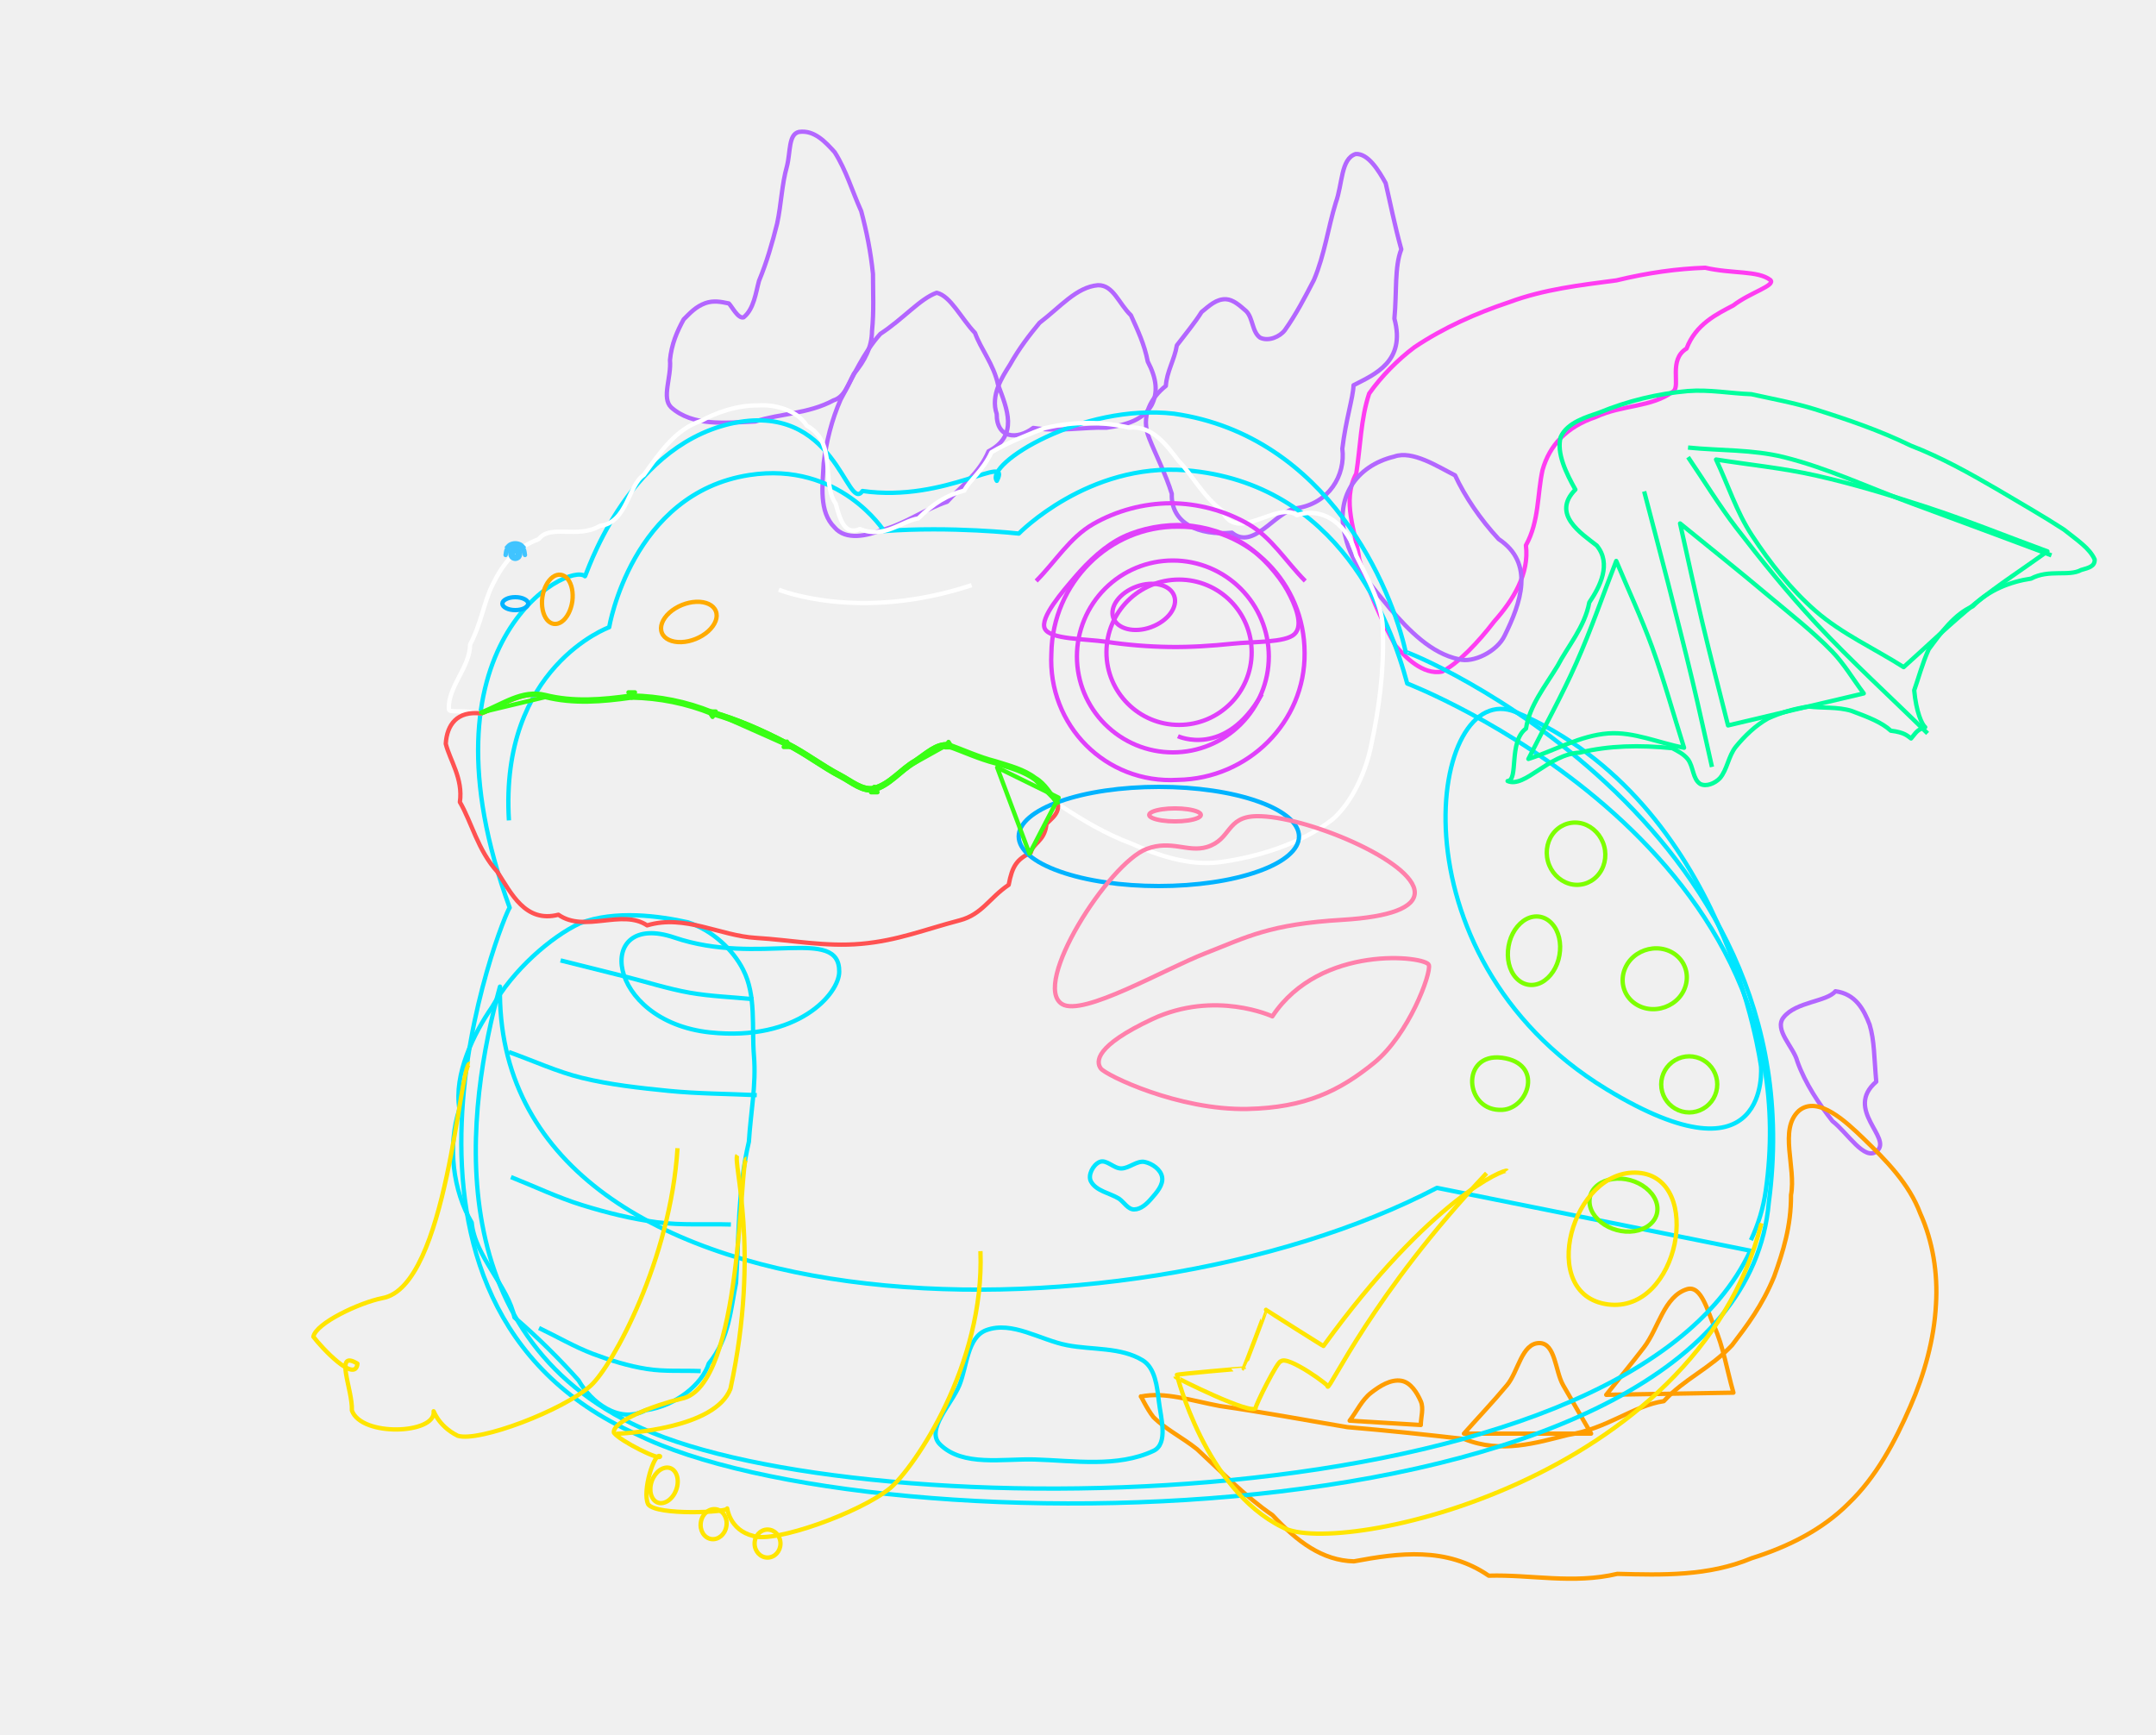
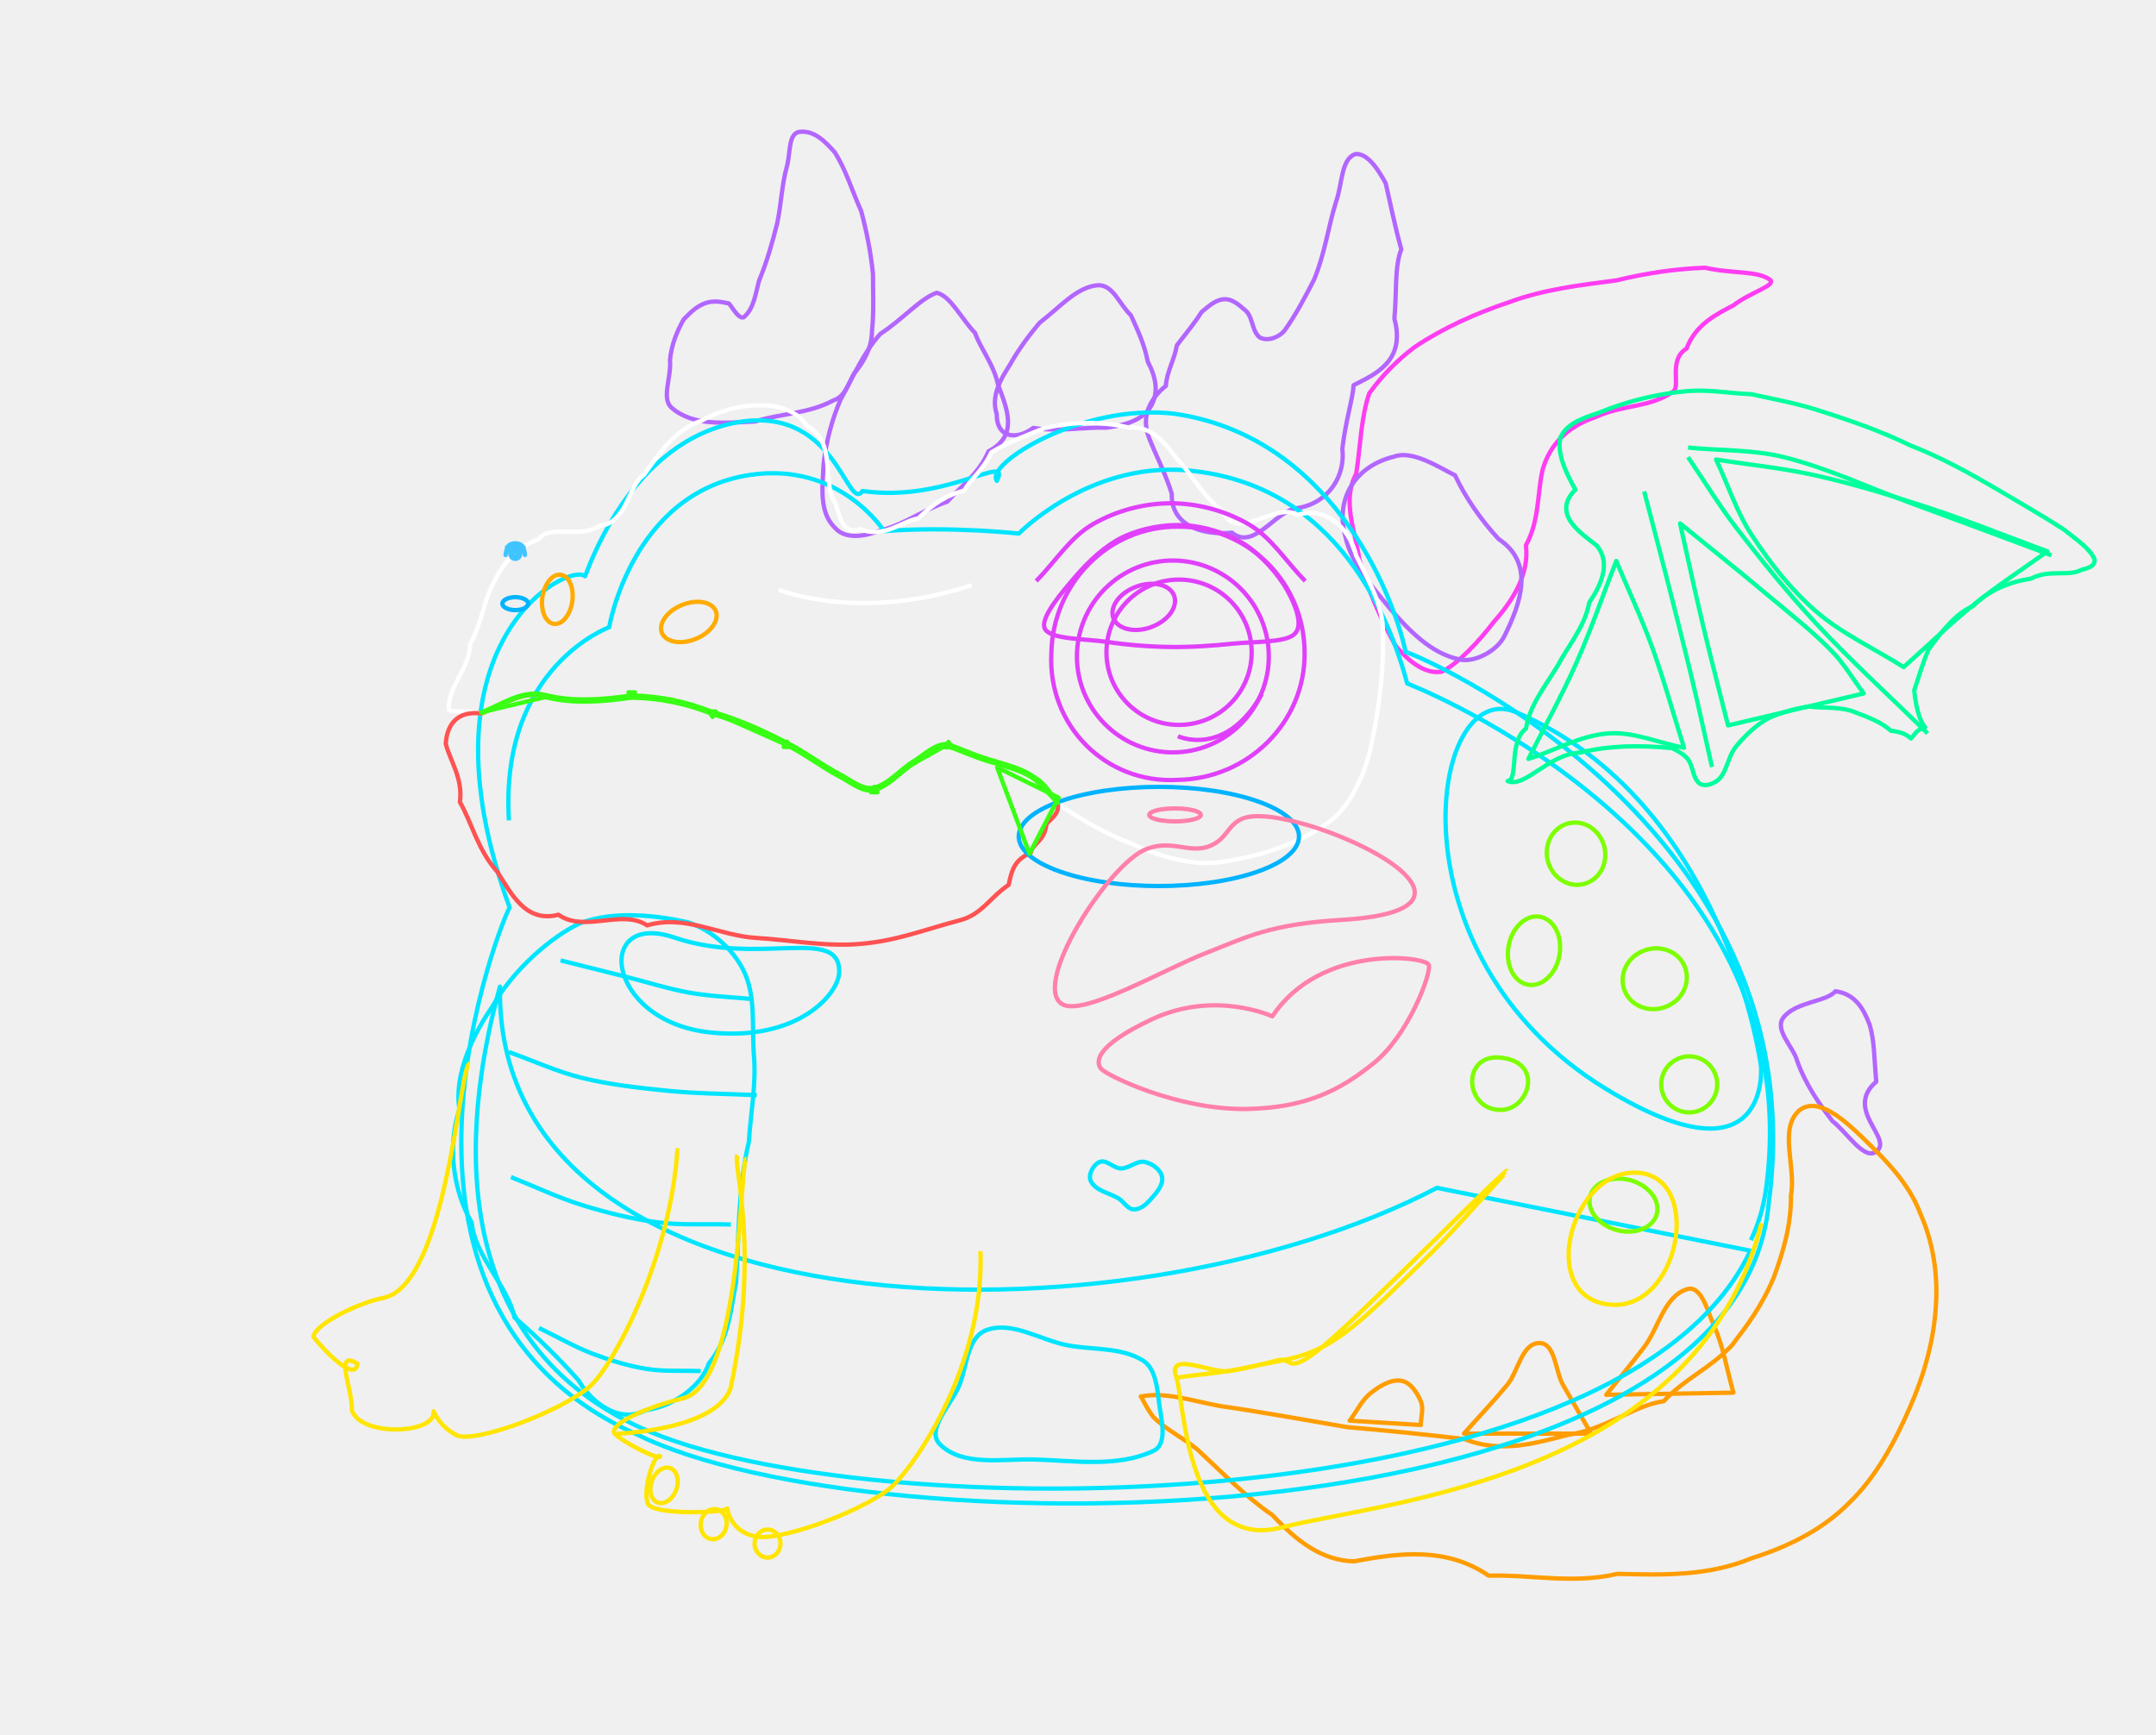
<svg xmlns="http://www.w3.org/2000/svg" width="2000" height="1609" viewBox="0 0 2000 1609">
  <g id="g_wing_back" fill="none" stroke="#ff3df2" stroke-width="4" stroke-linejoin="round">
    <path id="wing_lobe" d="M 1642.3 259.8 C 1647.2 265.0 1623.9 271.1 1607.8 283.4 C 1592.9 291.2 1573.0 300.7 1564.5 323.4 C 1547.5 333.6 1559.0 357.8 1552.4 363.0 C 1531.5 378.3 1505.1 375.3 1480.4 386.8 C 1453.1 396.0 1437.4 413.1 1430.9 436.1 C 1426.0 458.3 1427.9 483.6 1415.5 505.9 C 1418.8 532.2 1403.7 556.8 1386.1 576.5 C 1371.6 595.5 1352.7 615.4 1337.9 623.0 C 1319.9 626.7 1302.8 608.9 1294.4 598.8 C 1281.1 574.4 1268.6 547.1 1260.9 518.8 C 1257.7 493.6 1244.3 465.0 1258.1 439.4 C 1262.0 414.5 1262.3 388.4 1270.1 365.1 C 1281.4 349.0 1296.9 333.5 1312.0 322.2 C 1339.1 304.0 1369.2 290.6 1400.1 280.3 C 1432.4 268.3 1466.1 264.5 1499.5 260.1 C 1528.9 253.0 1555.6 249.3 1581.8 248.4 C 1607.4 254.2 1630.7 250.8 1642.3 259.8 Z" />
  </g>
  <g id="g_spikes" fill="none" stroke="#b366ff" stroke-width="4" stroke-linejoin="round">
    <path id="spike_head_3" d="M 1293.3 423.6 C 1310.1 417.4 1333.9 433.0 1349.8 441.0 C 1358.8 460.5 1373.4 482.0 1390.2 500.1 C 1424.1 522.6 1410.5 559.8 1395.8 589.6 C 1388.8 604.5 1366.4 615.4 1353.3 611.6 C 1327.5 606.2 1306.9 584.7 1289.8 565.0 C 1274.4 546.0 1253.4 522.8 1248.2 498.3 C 1237.9 462.2 1257.8 432.1 1293.3 423.6 Z" />
    <path id="spike_back_1" d="M 1702.6 919.6 C 1721.1 922.0 1728.9 936.3 1734.3 950.5 C 1738.9 965.3 1738.5 982.0 1740.5 1003.5 C 1710.4 1029.4 1755.8 1055.7 1741.1 1067.8 C 1729.8 1077.9 1713.9 1050.9 1699.9 1040.1 C 1687.4 1024.1 1674.6 1005.2 1667.3 984.7 C 1663.9 971.3 1645.2 955.3 1654.6 943.7 C 1666.2 929.2 1694.6 929.4 1702.6 919.6 Z" />
    <path id="horn_left" d="M 741.1 122.4 C 755.3 120.3 765.8 131.8 774.3 141.2 C 785.0 158.1 790.3 176.8 798.9 195.9 C 803.9 214.8 807.7 233.4 809.8 254.1 C 809.8 271.3 810.8 288.6 808.9 307.1 C 808.8 321.9 802.2 334.7 792.0 346.9 C 786.8 356.6 783.5 368.3 773.2 371.4 C 750.0 384.0 723.8 383.5 700.7 391.0 C 672.6 392.3 642.6 395.7 622.6 377.9 C 613.5 369.0 622.9 350.3 621.5 334.0 C 622.9 319.6 627.8 307.9 634.2 296.3 C 640.5 290.0 645.6 284.4 654.4 281.2 C 661.7 278.7 668.2 279.8 676.1 281.5 C 679.0 284.4 684.7 295.9 689.8 294.4 C 699.4 286.7 701.1 271.4 704.1 260.5 C 711.3 243.2 716.4 225.3 720.9 207.4 C 724.8 189.2 725.2 171.1 730.0 154.3 C 733.4 141.0 731.3 124.6 741.1 122.4 Z" />
    <path id="horn_right" d="M 1257.5 142.9 C 1269.0 142.0 1279.0 158.3 1285.4 169.9 C 1289.5 187.5 1293.7 208.9 1299.9 231.3 C 1293.5 247.4 1295.8 271.1 1293.5 295.6 C 1304.3 335.5 1275.1 347.3 1255.6 357.4 C 1255.2 369.0 1248.4 389.4 1245.2 416.2 C 1248.3 440.9 1232.9 467.3 1202.2 471.6 C 1182.2 475.2 1162.9 510.8 1142.8 494.2 C 1112.3 497.1 1086.0 485.7 1087.0 458.1 C 1081.6 440.3 1071.1 419.6 1066.3 407.2 C 1057.4 386.3 1067.9 368.7 1081.5 358.0 C 1082.2 345.1 1089.6 333.5 1091.7 320.4 C 1099.9 309.6 1108.3 299.6 1114.6 289.5 C 1121.8 283.6 1128.4 277.2 1137.4 277.6 C 1144.1 278.1 1149.7 283.1 1156.1 288.7 C 1162.5 295.3 1161.4 308.0 1169.0 313.3 C 1176.8 317.0 1187.2 312.4 1191.8 306.4 C 1202.2 291.8 1210.7 275.5 1218.9 259.6 C 1228.8 236.1 1231.9 211.5 1239.1 188.1 C 1245.5 170.5 1243.7 147.4 1257.5 142.9 Z" />
    <path id="spike_head_1" d="M 868.9 271.6 C 881.8 274.5 891.6 295.5 904.5 308.9 C 909.7 323.7 921.9 338.1 925.8 356.8 C 934.3 379.6 945.0 404.1 917.0 418.7 C 908.4 439.3 890.6 451.9 878.6 465.5 C 857.9 472.3 839.2 486.3 818.0 491.8 C 804.7 496.8 784.8 501.9 774.1 489.2 C 759.5 474.8 763.0 450.3 764.1 429.6 C 766.4 410.0 771.6 389.3 779.8 370.7 C 791.4 349.5 801.3 326.6 816.7 309.7 C 838.1 295.7 853.5 277.1 868.9 271.6 Z" />
    <path id="spike_head_2" d="M 1018.5 264.6 C 1032.8 264.3 1037.6 281.4 1049.1 292.5 C 1055.6 306.9 1061.6 319.4 1064.7 335.4 C 1073.0 351.3 1074.4 364.1 1068.2 376.0 C 1060.5 389.2 1046.0 394.2 1026.3 396.8 C 1005.7 396.0 983.2 400.8 958.5 397.0 C 943.5 408.3 924.4 406.8 924.6 384.1 C 918.6 366.5 929.8 349.6 936.8 338.5 C 945.5 322.9 955.3 310.4 964.3 299.5 C 983.8 284.6 998.6 266.3 1018.5 264.6 Z" />
  </g>
  <g id="g_tail" fill="none" stroke="#ff9d00" stroke-width="4" stroke-linejoin="round">
    <path id="tail" d="M 1058.3 1295.6 C 1080.8 1291.0 1105.0 1299.4 1131.7 1304.4 C 1170.6 1309.9 1209.5 1317.2 1249.9 1324.0 C 1286.9 1327.1 1322.7 1330.9 1358.4 1335.0 C 1392.5 1348.8 1425.2 1338.5 1454.5 1331.2 C 1490.8 1325.6 1515.5 1303.9 1543.4 1299.9 C 1562.2 1279.3 1586.3 1269.7 1606.7 1248.0 C 1620.6 1229.7 1634.6 1211.5 1645.8 1184.2 C 1654.0 1161.3 1661.6 1137.5 1661.4 1108.7 C 1666.3 1082.8 1649.9 1047.8 1668.7 1030.5 C 1686.4 1015.6 1713.2 1041.4 1728.7 1056.3 C 1749.6 1076.5 1770.9 1098.0 1781.3 1125.7 C 1793.0 1151.7 1797.7 1181.2 1795.9 1210.1 C 1794.2 1242.6 1785.1 1275.1 1772.0 1305.0 C 1757.8 1337.6 1740.5 1370.1 1714.9 1394.7 C 1690.0 1419.7 1657.7 1435.3 1624.9 1445.6 C 1584.8 1462.4 1542.1 1461.2 1500.3 1460.1 C 1459.4 1469.8 1419.7 1460.6 1381.0 1461.8 C 1341.7 1434.8 1297.7 1440.7 1255.9 1448.5 C 1226.6 1447.7 1203.6 1430.4 1180.4 1405.6 C 1155.2 1388.4 1134.3 1366.5 1110.5 1344.5 C 1096.5 1333.3 1081.5 1326.2 1070.0 1314.7 C 1063.7 1306.8 1057.9 1293.9 1058.3 1295.6 Z" />
    <path id="tail_spike_1" d="M 1252.0 1318.0 C 1258.7 1309.3 1263.3 1298.7 1272.0 1292.0 C 1279.9 1285.9 1290.1 1279.3 1300.0 1281.0 C 1308.6 1282.5 1314.5 1292.0 1318.0 1300.0 C 1320.9 1306.7 1318.0 1314.7 1318.0 1322.0 C 1296.0 1320.7 1274.0 1319.3 1252.0 1318.0 Z" />
    <path id="tail_spike_2" d="M 1358.0 1330.0 C 1371.3 1315.0 1385.2 1300.4 1398.0 1285.0 C 1408.5 1272.4 1411.6 1246.0 1428.0 1246.0 C 1442.9 1246.0 1442.6 1272.0 1450.0 1285.0 C 1458.6 1300.0 1467.3 1315.0 1476.0 1330.0 C 1436.7 1330.0 1397.3 1330.0 1358.0 1330.0 Z" />
    <path id="tail_spike_3" d="M 1490.0 1294.0 C 1501.7 1279.3 1513.6 1264.9 1525.0 1250.0 C 1538.6 1232.2 1543.6 1202.6 1565.0 1196.0 C 1578.4 1191.9 1584.2 1217.2 1590.0 1230.0 C 1598.8 1249.6 1602.0 1271.3 1608.0 1292.0 C 1568.7 1292.7 1529.3 1293.3 1490.0 1294.0 Z" />
  </g>
  <g id="g_body" fill="none" stroke="#00e5ff" stroke-width="4" stroke-linejoin="round">
    <path id="body" d="M 472.8 842.1 C 382.7 595.5 527.9 520.9 542.6 534.6 C 542.8 537.5 578.9 416.3 677.2 393.2 C 775.7 370.4 785.4 476.6 800.1 455.5 C 877.8 466.7 938.9 418.6 924.7 446.1 C 913.2 430.6 1003.5 373.9 1089.1 383.8 C 1232.2 404.3 1291.2 546.3 1304.0 605.0 C 1304.1 602.5 1687.9 761.5 1640.8 1115.8 C 1612.8 1434.0 810.7 1440.2 590.5 1330.6 C 318.4 1209.0 469.3 843.6 472.8 842.1 Z" />
    <path id="body_shade" d="M 1623.7 1160.3 C 1505.9 1414.3 801.8 1418.6 595.3 1325.0 C 403.3 1238.0 433.3 1024.9 463.8 915.3 C 457.9 1243.0 1041.8 1254.2 1333.0 1102.0 C 1333.0 1102.0 1623.7 1160.3 1623.7 1160.3 Z" />
    <path id="back_shade" d="M 1406.3 660.7 C 1326.1 626.6 1286.0 886.2 1490.1 1010.4 C 1643.1 1103.5 1633.6 989.5 1633.6 989.5 C 1633.6 989.5 1601.5 743.5 1406.3 660.7 Z" />
    <path id="body_rim" d="M 472.1 761.1 C 463.4 618.8 565.1 581.9 565.1 581.9 C 565.1 581.9 585.8 457.6 695.1 440.7 C 779.1 427.8 820.1 492.7 820.1 492.7 C 882.6 488.0 945.1 495.0 945.1 495.0 C 945.1 495.0 1009.4 429.0 1100.1 436.3 C 1242.5 447.9 1290.3 577.7 1305.4 634.1 C 1305.4 634.1 1684.1 779.6 1638.0 1104.6 C 1635.7 1120.8 1631.0 1136.1 1624.2 1150.5" />
    <path id="chin_highlight" d="M 778.5 901.6 C 779.0 858.6 704.2 896.5 625.6 869.8 C 550.7 844.3 561.4 947.4 658.7 957.8 C 740.0 966.4 778.3 922.1 778.5 901.6 Z" />
    <path id="belly" d="M 537.8 856.6 C 570.8 844.0 611.5 849.8 638.0 855.6 C 660.4 862.7 679.9 880.9 689.3 899.5 C 701.7 923.5 697.2 952.8 699.4 979.7 C 701.6 1006.3 696.3 1032.6 694.7 1059.2 C 684.5 1102.1 685.5 1146.3 682.8 1190.3 C 678.0 1212.6 676.7 1242.1 657.5 1264.9 C 651.6 1283.8 627.2 1304.4 598.9 1308.3 C 574.3 1321.3 548.2 1300.7 536.7 1280.6 C 521.1 1263.0 498.2 1239.9 477.2 1222.2 C 471.9 1194.0 440.3 1165.2 437.6 1134.2 C 420.4 1105.2 414.8 1063.1 426.2 1028.9 C 420.8 996.6 439.6 958.5 456.5 934.2 C 475.7 900.0 510.8 869.4 537.8 856.6 Z" />
    <path id="belly_under" d="M 915.0 1234.0 C 938.9 1225.2 965.0 1243.2 990.0 1248.0 C 1013.4 1252.5 1039.7 1249.6 1060.0 1262.0 C 1071.6 1269.1 1073.4 1286.5 1075.0 1300.0 C 1076.8 1315.3 1084.0 1339.4 1070.0 1346.0 C 1036.7 1361.6 996.7 1355.1 960.0 1354.0 C 930.3 1353.1 893.2 1360.9 872.0 1340.0 C 858.3 1326.5 882.7 1302.9 890.0 1285.0 C 897.1 1267.5 897.2 1240.6 915.0 1234.0 Z" />
    <path id="belly_stripe_1" d="M 520.0 891.0 C 540.0 896.0 560.0 901.0 580.0 906.0 C 600.0 911.0 619.7 917.4 640.0 921.0 C 659.5 924.4 679.3 925.0 699.0 927.0" />
    <path id="belly_stripe_2" d="M 472.0 976.0 C 494.7 984.0 516.6 994.3 540.0 1000.0 C 566.2 1006.4 593.2 1009.3 620.0 1012.0 C 647.2 1014.7 674.7 1014.7 702.0 1016.0" />
    <path id="belly_stripe_3" d="M 474.0 1092.0 C 496.0 1100.7 517.4 1111.0 540.0 1118.0 C 562.9 1125.1 586.3 1130.9 610.0 1134.0 C 632.5 1136.9 655.3 1135.3 678.0 1136.0" />
    <path id="belly_stripe_4" d="M 500.0 1232.0 C 516.7 1240.0 532.7 1249.4 550.0 1256.0 C 566.2 1262.1 582.9 1267.3 600.0 1270.0 C 616.5 1272.6 633.3 1271.3 650.0 1272.0" />
    <path id="heart" d="M 1038.0 1112.0 C 1029.3 1106.7 1016.8 1105.0 1012.0 1096.0 C 1008.9 1090.2 1014.0 1080.6 1020.0 1078.0 C 1026.4 1075.3 1033.0 1084.0 1040.0 1084.0 C 1047.6 1084.0 1054.6 1076.4 1062.0 1078.0 C 1068.9 1079.5 1076.8 1085.0 1078.0 1092.0 C 1079.3 1099.3 1072.9 1106.4 1068.0 1112.0 C 1063.9 1116.8 1058.3 1122.0 1052.0 1122.0 C 1046.3 1122.0 1042.7 1115.3 1038.0 1112.0 Z" />
  </g>
  <g id="g_spots" fill="none" stroke="#7dff00" stroke-width="4" stroke-linejoin="round">
    <path id="spot_6" d="M 1393.9 1029.6 C 1418.1 1028.0 1432.2 986.5 1393.3 981.3 C 1354.4 976.2 1358.3 1031.9 1393.9 1029.6 Z" />
    <path id="spot_1" d="M 1435.9 799.0 C 1433.2 789.0 1435.7 778.4 1442.5 771.2 C 1449.2 764.1 1459.1 761.4 1468.5 764.2 C 1477.9 767.1 1485.4 775.0 1488.1 785.0 C 1490.8 795.0 1488.3 805.6 1481.5 812.8 C 1474.8 819.9 1464.9 822.6 1455.5 819.8 C 1446.1 816.9 1438.6 809.0 1435.9 799.0 Z" />
    <path id="spot_2" d="M 1399.4 877.8 C 1401.3 866.6 1407.7 857.0 1416.0 852.6 C 1424.3 848.3 1433.3 849.9 1439.6 856.8 C 1446.0 863.7 1448.6 874.9 1446.6 886.2 C 1444.7 897.4 1438.3 907.0 1430.0 911.4 C 1421.7 915.7 1412.7 914.1 1406.4 907.2 C 1400.0 900.3 1397.4 889.1 1399.4 877.8 Z" />
    <path id="spot_3" d="M 1506.8 918.3 C 1503.4 908.9 1505.6 898.2 1512.6 890.3 C 1519.6 882.5 1530.4 878.6 1540.8 880.1 C 1551.2 881.6 1559.8 888.3 1563.2 897.7 C 1566.6 907.1 1564.4 917.8 1557.4 925.7 C 1550.4 933.5 1539.6 937.4 1529.2 935.9 C 1518.8 934.4 1510.2 927.7 1506.8 918.3 Z" />
    <path id="spot_4" d="M 1541.0 1006.0 C 1541.0 996.7 1546.0 988.1 1554.0 983.5 C 1562.0 978.8 1572.0 978.8 1580.0 983.5 C 1588.0 988.1 1593.0 996.7 1593.0 1006.0 C 1593.0 1015.3 1588.0 1023.9 1580.0 1028.5 C 1572.0 1033.2 1562.0 1033.2 1554.0 1028.5 C 1546.0 1023.9 1541.0 1015.3 1541.0 1006.0 Z" />
    <path id="spot_5" d="M 1475.1 1109.7 C 1477.3 1101.4 1485.3 1095.4 1495.9 1093.8 C 1506.6 1092.2 1518.4 1095.4 1526.8 1102.1 C 1535.3 1108.8 1539.1 1118.0 1536.9 1126.3 C 1534.7 1134.6 1526.7 1140.6 1516.1 1142.2 C 1505.4 1143.8 1493.6 1140.6 1485.2 1133.9 C 1476.7 1127.2 1472.9 1118.0 1475.1 1109.7 Z" />
  </g>
  <g id="g_legs" fill="none" stroke="#ffe500" stroke-width="4" stroke-linejoin="round">
    <path id="foot_front_far" d="M 435.8 986.8 C 426.2 984.9 415.4 1194.0 354.6 1204.3 C 333.3 1208.6 293.1 1227.5 290.7 1240.1 C 298.1 1250.0 329.7 1283.9 331.6 1265.1 C 309.3 1251.4 327.3 1289.2 326.4 1308.5 C 335.2 1333.2 403.9 1330.4 402.3 1309.7 C 401.6 1306.1 405.0 1322.2 424.6 1332.0 C 444.3 1338.1 522.2 1308.6 548.1 1285.4 C 568.6 1266.6 622.0 1168.5 628.5 1065.2" />
-     <path id="hind_leg" d="M 1397.9 1086.2 C 1396.3 1084.0 1327.3 1111.3 1227.7 1248.7 C 1228.4 1249.5 1174.8 1215.6 1174.4 1215.1 C 1174.6 1215.3 1153.9 1269.6 1153.7 1269.6 C 1153.8 1269.3 1091.7 1274.8 1091.7 1275.5 C 1091.7 1274.4 1117.3 1381.4 1189.7 1416.9 C 1240.8 1445.5 1573.9 1373.4 1634.0 1134.8" />
-     <path id="hind_leg_line" d="M 1090.6 1277.4 C 1090.4 1277.9 1162.2 1313.8 1164.9 1306.1 C 1164.2 1304.3 1185.8 1261.2 1188.2 1263.0 C 1194.3 1256.7 1235.9 1287.2 1231.6 1286.4 C 1233.8 1289.3 1273.4 1200.4 1379.0 1088.4" />
+     <path id="hind_leg" d="M 1397.9 1086.2 C 1396.3 1084.0 1263.2 1219.4 1227.7 1248.7 C 1192.2 1278.0 1199.6 1258.1 1185.0 1262.0 C 1170.4 1265.9 1155.7 1269.5 1140.0 1272.0 C 1124.3 1274.5 1082.7 1252.8 1091.0 1277.0 C 1099.3 1301.2 1099.2 1440.6 1189.7 1416.9 C 1280.2 1393.2 1573.9 1373.4 1634.0 1134.8" />
+     <path id="hind_leg_line" d="M 1092.0 1278.0 C 1114.7 1274.7 1136.2 1273.5 1160.0 1268.0 C 1183.8 1262.5 1208.3 1261.3 1235.0 1245.0 C 1261.7 1228.7 1293.3 1195.8 1320.0 1170.0 C 1346.7 1144.2 1370.0 1116.7 1395.0 1090.0" />
    <path id="hind_knee" d="M 1491.5 1210.1 C 1557.6 1218.9 1581.1 1092.7 1519.7 1088.0 C 1458.2 1083.4 1425.4 1201.4 1491.5 1210.1 Z" />
    <path id="leg_front_near" d="M 692.4 1075.0 C 686.0 1074.3 689.3 1287.1 632.1 1297.6 C 608.0 1303.3 567.5 1318.5 569.5 1329.2 C 575.2 1336.9 613.2 1355.8 612.3 1351.0 C 607.2 1346.8 595.3 1383.6 601.3 1395.6 C 609.2 1406.3 676.1 1403.0 674.6 1399.4 C 674.5 1398.4 676.4 1419.5 698.7 1424.9 C 717.7 1432.0 798.1 1403.4 826.1 1380.3 C 847.7 1361.6 913.5 1267.0 909.5 1160.7" />
    <path id="leg_front_near_line" d="M 571.7 1330.2 C 581.2 1329.7 663.4 1325.3 677.6 1288.4 C 705.7 1158.3 679.4 1078.4 684.0 1071.7" />
    <path id="toe_near_1" d="M 604.7 1373.9 C 607.9 1365.1 615.6 1359.8 621.8 1362.0 C 628.0 1364.3 630.5 1373.3 627.3 1382.1 C 624.1 1390.9 616.4 1396.2 610.2 1394.0 C 604.0 1391.7 601.5 1382.7 604.7 1373.9 Z" />
    <path id="toe_near_2" d="M 650.2 1411.9 C 651.5 1404.3 657.9 1399.1 664.4 1400.2 C 671.0 1401.4 675.2 1408.5 673.8 1416.1 C 672.5 1423.7 666.1 1428.9 659.6 1427.8 C 653.0 1426.6 648.8 1419.5 650.2 1411.9 Z" />
    <path id="toe_near_3" d="M 700.0 1432.0 C 700.0 1424.8 705.4 1419.0 712.0 1419.0 C 718.6 1419.0 724.0 1424.8 724.0 1432.0 C 724.0 1439.2 718.6 1445.0 712.0 1445.0 C 705.4 1445.0 700.0 1439.2 700.0 1432.0 Z" />
  </g>
  <g id="g_wing" fill="none" stroke="#00ff9d" stroke-width="4" stroke-linejoin="round">
    <path id="wing_main" d="M 1447.8 405.3 C 1454.0 391.7 1472.3 386.7 1483.5 382.8 C 1510.4 371.7 1538.2 365.2 1565.6 362.8 C 1585.6 361.2 1605.0 365.0 1624.6 365.7 C 1644.3 370.1 1664.1 373.6 1683.7 379.7 C 1713.9 389.2 1743.8 399.4 1772.5 413.4 C 1801.0 424.4 1827.2 439.1 1853.3 454.3 C 1874.8 467.1 1895.1 478.6 1914.6 491.3 C 1927.4 501.5 1938.3 508.5 1943.1 519.0 C 1943.4 525.5 1937.5 526.8 1930.5 528.8 C 1919.1 535.1 1900.6 527.9 1884.1 536.8 C 1865.4 539.5 1844.6 547.4 1830.0 562.5 C 1813.4 569.2 1799.8 587.9 1789.2 602.3 C 1783.5 614.6 1778.9 631.6 1775.7 640.4 C 1777.5 660.5 1782.9 672.3 1785.9 674.6 C 1778.3 677.3 1778.2 678.6 1772.8 685.1 C 1769.5 682.8 1766.9 679.4 1754.0 677.9 C 1745.7 670.2 1733.3 665.4 1717.5 659.5 C 1704.9 655.6 1689.8 657.0 1678.2 655.5 C 1664.8 657.2 1651.0 661.5 1640.1 666.5 C 1628.5 673.0 1618.5 682.7 1610.2 692.8 C 1603.2 701.6 1602.3 714.0 1595.4 722.0 C 1590.8 726.8 1582.7 730.2 1577.1 727.2 C 1570.1 722.5 1571.0 711.4 1565.8 704.4 C 1561.8 699.4 1556.0 696.6 1551.3 694.1 C 1520.8 691.1 1492.7 691.6 1465.6 698.2 C 1436.6 699.5 1414.6 731.5 1398.5 724.6 C 1409.0 723.9 1399.1 688.1 1415.6 675.9 C 1418.8 654.6 1433.2 637.0 1444.9 617.7 C 1454.1 599.9 1470.1 581.7 1474.3 558.9 C 1484.2 544.3 1495.2 523.0 1481.2 506.1 C 1466.8 494.8 1438.8 477.0 1461.4 454.2 C 1453.0 439.3 1443.6 420.2 1447.8 405.3 Z" />
    <path id="wing_membrane_1" d="M 1499.3 520.4 C 1510.4 547.1 1522.7 573.2 1532.6 600.4 C 1543.7 631.1 1552.3 662.6 1562.2 693.7 C 1538.8 689.3 1515.7 678.7 1491.9 680.4 C 1466.0 682.3 1442.5 696.2 1417.8 704.1 C 1432.6 674.5 1448.8 645.5 1462.2 615.2 C 1476.0 584.2 1486.9 552.0 1499.3 520.4 Z" />
    <path id="wing_membrane_2" d="M 1558.5 485.6 C 1585.7 507.8 1613.2 529.6 1640.0 552.2 C 1660.1 569.1 1681.0 585.3 1699.3 604.1 C 1710.7 615.8 1719.0 630.2 1728.9 643.3 C 1707.9 648.2 1686.9 653.1 1665.9 658.1 C 1644.9 663.0 1624.0 668.0 1603.0 673.0 C 1595.1 641.4 1586.8 609.8 1579.3 578.1 C 1572.0 547.4 1565.4 516.4 1558.5 485.6 Z" />
    <path id="wing_membrane_3" d="M 1591.9 426.3 C 1622.7 431.2 1653.9 434.2 1684.4 441.1 C 1719.5 449.0 1753.9 459.5 1788.1 470.7 C 1825.6 483.0 1862.2 497.9 1899.3 511.5 C 1877.1 527.5 1854.0 542.4 1832.6 559.6 C 1809.4 578.3 1788.1 599.1 1765.9 618.9 C 1738.7 601.6 1708.7 588.1 1684.4 567.0 C 1661.3 546.9 1642.0 522.3 1625.2 496.7 C 1610.9 475.0 1603.0 449.8 1591.9 426.3 Z" />
    <path id="wing_bone_1" d="M 1525.2 455.9 C 1532.6 484.3 1540.1 512.7 1547.4 541.1 C 1554.9 570.7 1562.5 600.3 1569.6 630.0 C 1576.1 657.1 1581.9 684.3 1588.1 711.5" />
    <path id="wing_bone_2" d="M 1565.9 424.1 C 1580.7 445.8 1594.4 468.4 1610.4 489.3 C 1633.9 519.8 1658.2 549.9 1684.4 578.1 C 1717.5 613.7 1753.5 646.3 1788.1 680.4" />
    <path id="wing_bone_3" d="M 1565.9 415.2 C 1595.5 418.2 1625.9 416.9 1654.8 424.1 C 1695.6 434.3 1733.9 452.5 1773.3 467.0 C 1816.6 482.9 1859.8 499.1 1903.0 515.2" />
  </g>
  <g id="g_head" fill="none" stroke="#ffffff" stroke-width="4" stroke-linejoin="round">
    <path id="brow_fold" d="M 722.5 547.1 C 722.5 547.1 796.6 577.5 901.3 542.9" />
    <path id="head" d="M 416.4 657.7 C 415.4 636.9 436.0 619.1 436.1 597.9 C 446.7 577.8 448.6 559.2 456.9 542.5 C 466.8 522.5 478.1 508.3 499.7 500.2 C 510.5 485.9 535.6 500.2 556.7 487.8 C 581.9 484.8 582.9 449.8 597.2 440.6 C 611.7 420.6 626.5 398.2 650.1 390.6 C 663.7 383.0 683.4 375.8 703.9 376.1 C 717.4 375.2 738.7 379.5 748.4 394.9 C 777.0 410.5 761.5 447.7 775.2 467.2 C 779.3 482.0 783.3 496.9 797.7 490.8 C 820.2 500.0 836.0 483.6 851.9 480.9 C 865.8 467.2 878.3 459.2 894.6 455.1 C 898.8 446.1 911.8 436.8 919.7 419.6 C 935.2 410.3 953.7 403.2 968.7 397.3 C 995.9 390.7 1022.9 391.0 1047.4 396.7 C 1069.1 394.7 1081.6 412.4 1093.4 427.7 C 1104.6 438.7 1116.0 460.7 1134.0 474.1 C 1147.1 504.3 1185.0 464.2 1203.0 478.0 C 1227.8 469.4 1251.1 487.5 1258.1 515.5 C 1268.2 536.1 1284.0 563.1 1282.8 587.2 C 1284.0 622.5 1279.0 658.5 1272.3 689.8 C 1267.7 714.3 1254.9 743.8 1236.1 760.2 C 1205.8 783.7 1164.5 795.5 1131.1 799.9 C 1103.3 803.4 1074.5 793.8 1049.7 782.7 C 1025.5 773.7 1002.7 760.1 981.3 745.7 C 974.6 737.7 969.6 727.9 960.5 722.7 C 949.7 714.5 936.4 711.3 923.5 707.2 C 908.1 703.3 893.3 696.3 879.5 691.5 C 868.3 690.5 858.9 699.9 848.6 706.7 C 835.6 714.1 825.5 727.9 810.9 731.9 C 800.1 734.2 789.8 725.1 779.9 719.9 C 762.7 711.0 747.4 698.9 730.0 690.2 C 707.6 678.5 684.8 668.4 660.9 661.5 C 636.6 651.6 611.5 646.7 586.0 646.2 C 558.5 650.1 531.9 652.3 505.7 645.7 C 484.1 640.4 466.6 654.1 446.4 661.9 C 428.0 658.1 415.9 661.8 416.4 657.7 Z" />
  </g>
  <g id="g_jaw" fill="none" stroke="#ff5252" stroke-width="4" stroke-linejoin="round">
    <path id="jaw" d="M 446.4 661.9 C 466.6 654.1 484.1 640.4 505.7 645.7 C 531.9 652.3 558.5 650.1 586.0 646.2 C 611.5 646.7 636.6 651.6 660.9 661.5 C 684.8 668.4 707.6 678.5 730.0 690.2 C 747.4 698.9 762.7 711.0 779.9 719.9 C 789.8 725.1 800.1 734.2 810.9 731.9 C 825.5 727.9 835.6 714.1 848.6 706.7 C 858.9 699.9 868.3 690.5 879.5 691.5 C 893.3 696.3 908.1 703.3 923.5 707.2 C 936.4 711.3 949.7 714.5 960.5 722.7 C 969.6 727.9 974.6 737.7 981.3 745.7 C 983.5 756.9 969.5 762.7 970.6 765.8 C 968.5 780.6 958.4 782.0 956.2 791.0 C 943.4 797.2 939.0 803.2 935.7 820.9 C 917.8 832.9 911.1 848.3 890.3 853.8 C 857.5 862.4 832.7 872.6 799.0 875.6 C 765.8 878.6 734.5 872.1 701.2 870.1 C 668.0 868.2 635.3 848.0 600.3 858.5 C 577.0 842.9 542.4 865.7 518.0 848.6 C 487.3 856.6 474.0 828.4 461.3 808.7 C 443.2 788.7 437.5 762.8 426.6 744.1 C 429.7 722.2 417.3 705.4 413.5 690.0 C 414.6 672.3 424.0 659.2 446.4 661.9 Z" />
  </g>
  <g id="g_cheek" fill="none" stroke="#00b3ff" stroke-width="4" stroke-linejoin="round">
    <path id="cheek_puff" d="M 945.0 776.0 C 945.0 763.8 958.7 752.1 983.1 743.5 C 1007.5 734.8 1040.5 730.0 1075.0 730.0 C 1109.5 730.0 1142.5 734.8 1166.9 743.5 C 1191.3 752.1 1205.0 763.8 1205.0 776.0 C 1205.0 788.2 1191.3 799.9 1166.9 808.5 C 1142.5 817.2 1109.5 822.0 1075.0 822.0 C 1040.5 822.0 1007.5 817.2 983.1 808.5 C 958.7 799.9 945.0 788.2 945.0 776.0 Z" />
    <path id="cheek_puff_far" d="M 466.0 560.0 C 466.0 558.4 467.3 556.9 469.5 555.8 C 471.8 554.6 474.8 554.0 478.0 554.0 C 481.2 554.0 484.2 554.6 486.5 555.8 C 488.7 556.9 490.0 558.4 490.0 560.0 C 490.0 561.6 488.7 563.1 486.5 564.2 C 484.2 565.4 481.2 566.0 478.0 566.0 C 474.8 566.0 471.8 565.4 469.5 564.2 C 467.3 563.1 466.0 561.6 466.0 560.0 Z" />
  </g>
  <g id="g_marks" fill="none" stroke="#ff80ab" stroke-width="4" stroke-linejoin="round">
    <path id="kiss_upper" d="M 1119.6 785.8 C 1101.8 791.1 1086.5 778.9 1063.6 787.6 C 1028.5 801.0 956.4 913.6 985.2 931.5 C 1004.4 943.4 1079.7 899.3 1118.3 884.3 C 1156.8 869.3 1177.6 857.3 1246.0 853.3 C 1289.5 850.6 1312.4 842.0 1312.4 828.0 C 1312.3 798.9 1209.8 756.3 1165.5 757.2 C 1137.2 757.7 1142.4 778.8 1119.6 785.8 Z" />
    <path id="kiss_lower" d="M 1180.3 942.9 C 1180.3 942.9 1127.2 918.2 1068.8 945.5 C 1015.7 970.4 1016.5 985.0 1021.2 991.3 C 1025.9 997.5 1093.0 1030.2 1157.4 1028.8 C 1210.8 1027.6 1242.6 1012.1 1274.7 986.0 C 1306.7 959.9 1327.6 903.6 1325.5 895.3 C 1323.3 887.0 1224.9 875.3 1180.3 942.9 Z" />
    <path id="blush" d="M 1066.0 756.0 C 1066.0 753.9 1070.6 751.9 1078.0 750.8 C 1085.4 749.7 1094.6 749.7 1102.0 750.8 C 1109.4 751.9 1114.0 753.9 1114.0 756.0 C 1114.0 758.1 1109.4 760.1 1102.0 761.2 C 1094.6 762.3 1085.4 762.3 1078.0 761.2 C 1070.6 760.1 1066.0 758.1 1066.0 756.0 Z" />
  </g>
  <g id="g_mouth" fill="none" stroke="#39ff14" stroke-width="4" stroke-linejoin="round">
    <path id="mouth_line" d="M 446.4 661.9 C 466.6 654.1 484.1 640.4 505.7 645.7 C 531.9 652.3 558.5 650.1 586.0 646.2 C 611.5 646.7 636.6 651.6 660.9 661.5 C 684.8 668.4 707.6 678.5 730.0 690.2 C 747.4 698.9 762.7 711.0 779.9 719.9 C 789.8 725.1 800.1 734.2 810.9 731.9 C 825.5 727.9 835.6 714.1 848.6 706.7 C 858.9 699.9 868.3 690.5 879.5 691.5 C 893.3 696.3 908.1 703.3 923.5 707.2 C 936.4 711.3 949.7 714.5 960.5 722.7 C 969.6 727.9 974.6 737.7 981.3 745.7" />
    <path id="mouth_cavity" d="M 446.4 660.9 C 466.6 653.1 484.1 639.4 505.7 644.7 C 531.9 651.3 558.5 649.1 586.0 645.2 C 611.5 645.7 636.6 650.6 660.9 660.5 C 684.8 667.4 707.6 677.5 730.0 689.2 C 747.4 697.9 762.7 710.0 779.9 718.9 C 789.8 724.1 800.1 733.2 810.9 730.9 C 825.5 726.9 835.6 713.1 848.6 705.7 C 858.9 698.9 868.3 689.5 879.5 690.5 C 893.3 695.3 908.1 702.3 923.5 706.2 C 936.4 710.3 949.7 713.5 960.5 721.7 C 969.6 726.9 974.6 736.7 981.3 744.7 C 974.4 737.7 967.4 730.7 960.5 723.7 C 949.7 715.5 936.4 712.3 923.5 708.2 C 908.1 704.3 893.3 697.3 879.5 692.5 C 868.3 691.5 858.9 700.9 848.6 707.7 C 835.6 715.1 825.5 728.9 810.9 732.9 C 800.1 735.2 789.8 726.1 779.9 720.9 C 762.7 712.0 747.4 699.9 730.0 691.2 C 707.6 679.5 684.8 669.4 660.9 662.5 C 636.6 652.6 611.5 647.7 586.0 647.2 C 558.5 651.1 531.9 653.3 505.7 646.7 C 485.9 651.5 466.1 656.2 446.4 660.9 Z" />
    <path id="tongue" d="M 660.9 660.5 C 684.8 667.4 707.6 677.5 730.0 689.2 C 747.4 697.9 762.7 710.0 779.9 718.9 C 789.8 724.1 800.1 733.2 810.9 730.9 C 825.5 726.9 835.6 713.1 848.6 705.7 C 858.9 698.9 868.3 689.5 879.5 690.5 C 869.2 696.2 858.9 702.0 848.6 707.7 C 835.6 715.1 825.5 728.9 810.9 732.9 C 800.1 735.2 789.8 726.1 779.9 720.9 C 762.7 712.0 747.4 699.9 730.0 691.2 C 707.0 681.0 683.9 670.7 660.9 660.5 Z" />
    <path id="teeth_upper_1" d="M 925.0 712.0 C 930.5 726.7 936.0 741.3 941.5 756.0 C 946.0 768.0 950.5 780.0 955.0 792.0 C 959.0 784.2 963.1 776.4 967.1 768.6 C 972.1 759.1 977.0 749.5 982.0 740.0 C 963.0 730.7 944.0 721.3 925.0 712.0 Z" />
    <path id="teeth_upper_2" d="M 583.0 642.3 C 583.5 643.2 584.1 644.1 584.6 645.1 C 585.1 645.8 585.5 646.5 586.0 647.3 C 586.5 646.5 586.9 645.8 587.4 645.1 C 587.9 644.1 588.5 643.2 589.0 642.3 C 587.0 642.3 585.0 642.3 583.0 642.3 Z" />
    <path id="teeth_upper_3" d="M 658.0 660.1 C 658.5 661.0 659.1 661.9 659.6 662.9 C 660.1 663.6 660.5 664.3 661.0 665.1 C 661.5 664.3 661.9 663.6 662.4 662.9 C 662.9 661.9 663.5 661.0 664.0 660.1 C 662.0 660.1 660.0 660.1 658.0 660.1 Z" />
    <path id="teeth_lower_1" d="M 733.0 693.0 C 732.5 692.1 731.9 691.2 731.4 690.2 C 730.9 689.5 730.5 688.8 730.0 688.0 C 729.5 688.8 729.1 689.5 728.6 690.2 C 728.1 691.2 727.5 692.1 727.0 693.0 C 729.0 693.0 731.0 693.0 733.0 693.0 Z" />
    <path id="teeth_lower_2" d="M 814.0 735.0 C 813.5 734.1 812.9 733.2 812.4 732.2 C 811.9 731.5 811.5 730.8 811.0 730.0 C 810.5 730.8 810.1 731.5 809.6 732.2 C 809.1 733.2 808.5 734.1 808.0 735.0 C 810.0 735.0 812.0 735.0 814.0 735.0 Z" />
    <path id="teeth_lower_3" d="M 882.9 693.3 C 882.4 692.4 881.8 691.5 881.3 690.5 C 880.8 689.8 880.4 689.1 879.9 688.3 C 879.4 689.1 879.0 689.8 878.5 690.5 C 878.0 691.5 877.4 692.4 876.9 693.3 C 878.9 693.3 880.9 693.3 882.9 693.3 Z" />
  </g>
  <g id="g_nostrils" fill="none" stroke="#ffab00" stroke-width="4" stroke-linejoin="round">
    <path id="nostril_1" d="M 503.1 554.1 C 504.3 545.9 508.0 538.8 512.8 535.3 C 517.7 531.8 523.0 532.6 526.7 537.2 C 530.4 541.9 532.0 549.8 530.9 557.9 C 529.7 566.1 526.0 573.2 521.2 576.7 C 516.3 580.2 511.0 579.4 507.3 574.8 C 503.6 570.1 502.0 562.2 503.1 554.1 Z" />
    <path id="nostril_2" d="M 614.0 587.1 C 611.7 581.5 614.4 574.4 621.0 568.4 C 627.6 562.5 637.1 558.6 646.0 558.3 C 654.9 558.0 661.8 561.3 664.0 566.9 C 666.3 572.5 663.6 579.6 657.0 585.6 C 650.4 591.5 640.9 595.4 632.0 595.7 C 623.1 596.0 616.2 592.7 614.0 587.1 Z" />
  </g>
  <g id="g_eye_far" fill="none" stroke="#40c4ff" stroke-width="4" stroke-linejoin="round">
    <path id="eye_far_outer" d="M 473.5 514.0 C 473.5 512.9 474.1 511.6 474.8 510.8 C 475.6 510.1 476.9 509.5 478.0 509.5 C 479.1 509.5 480.4 510.1 481.2 510.8 C 481.9 511.6 482.5 512.9 482.5 514.0 C 482.5 515.1 481.9 516.4 481.2 517.2 C 480.4 517.9 479.1 518.5 478.0 518.5 C 476.9 518.5 475.6 517.9 474.8 517.2 C 474.1 516.4 473.5 515.1 473.5 514.0 Z" />
    <path id="eye_far_ring" d="M 474.5 514.0 C 474.5 513.2 474.9 512.1 475.5 511.5 C 476.1 510.9 477.2 510.5 478.0 510.5 C 478.8 510.5 479.9 510.9 480.5 511.5 C 481.1 512.1 481.5 513.2 481.5 514.0 C 481.5 514.8 481.1 515.9 480.5 516.5 C 479.9 517.1 478.8 517.5 478.0 517.5 C 477.2 517.5 476.1 517.1 475.5 516.5 C 474.9 515.9 474.5 514.8 474.5 514.0 Z" />
    <path id="eye_far_iris" d="M 475.7 514.0 C 475.7 513.5 476.0 512.8 476.4 512.4 C 476.8 512.0 477.5 511.7 478.0 511.7 C 478.5 511.7 479.2 512.0 479.6 512.4 C 480.0 512.8 480.3 513.5 480.3 514.0 C 480.3 514.5 480.0 515.2 479.6 515.6 C 479.2 516.0 478.5 516.3 478.0 516.3 C 477.5 516.3 476.8 516.0 476.4 515.6 C 476.0 515.2 475.7 514.5 475.7 514.0 Z" />
    <path id="eye_far_shine" d="M 476.8 514.0 C 476.8 513.6 477.6 512.8 478.0 512.8 C 478.4 512.8 479.2 513.6 479.2 514.0 C 479.2 514.4 478.4 515.2 478.0 515.2 C 477.6 515.2 476.8 514.4 476.8 514.0 Z" />
    <path id="eye_far_lid" d="M 469.0 514.9 C 469.4 513.1 469.3 511.1 470.2 509.5 C 471.1 507.9 472.5 506.4 474.2 505.8 C 476.6 505.1 479.4 505.1 481.8 505.8 C 483.5 506.4 484.9 507.9 485.8 509.5 C 486.7 511.1 486.6 513.1 487.0 514.9 C 486.3 513.4 486.0 511.6 485.1 510.2 C 484.0 508.8 482.7 507.2 481.0 506.6 C 479.1 505.9 476.9 505.9 475.0 506.6 C 473.3 507.2 472.0 508.8 470.9 510.2 C 470.0 511.6 469.7 513.4 469.0 514.9 Z" />
    <path id="eye_far_brow" d="M 469.3 509.0 C 470.6 507.8 471.5 506.2 473.0 505.3 C 474.5 504.5 476.3 504.0 478.0 504.0 C 479.7 504.0 481.5 504.5 483.0 505.3 C 484.5 506.2 485.4 507.8 486.7 509.0" />
  </g>
  <g id="g_eye_near" fill="none" stroke="#e040fb" stroke-width="4" stroke-linejoin="round">
    <path id="eye_near_crease" d="M 1092.7 683.0 C 1092.7 683.0 1136.7 703.6 1170.5 644.0" />
    <path id="eye_near_outer" d="M 1092.9 488.6 C 1158.2 488.2 1210.2 540.9 1210.2 605.8 C 1210.8 669.7 1158.1 722.5 1092.5 723.5 C 1025.7 727.4 971.8 672.9 975.3 606.2 C 976.3 540.8 1029.1 488.0 1092.9 488.6 Z" />
    <path id="eye_near_iris" d="M 1093.7 537.7 C 1131.0 537.7 1161.1 567.9 1161.1 605.1 C 1161.1 642.3 1131.0 672.5 1093.7 672.5 C 1056.5 672.5 1026.4 642.3 1026.4 605.1 C 1026.4 567.9 1056.5 537.7 1093.7 537.7 Z" />
    <path id="eye_near_ring" d="M 999.0 609.0 C 999.0 585.4 1008.4 562.8 1025.1 546.1 C 1041.8 529.4 1064.4 520.0 1088.0 520.0 C 1111.6 520.0 1134.2 529.4 1150.9 546.1 C 1167.6 562.8 1177.0 585.4 1177.0 609.0 C 1177.0 632.6 1167.6 655.2 1150.9 671.9 C 1134.2 688.6 1111.6 698.0 1088.0 698.0 C 1064.4 698.0 1041.8 688.6 1025.1 671.9 C 1008.4 655.2 999.0 632.6 999.0 609.0 Z" />
    <path id="eye_near_shine" d="M 1032.8 573.3 C 1029.0 562.9 1038.6 549.9 1054.2 544.2 C 1069.7 538.5 1085.4 542.4 1089.2 552.7 C 1093.0 563.1 1083.4 576.1 1067.8 581.8 C 1052.3 587.5 1036.6 583.6 1032.8 573.3 Z" />
    <path id="eye_near_lid" d="M 969.2 583.2 C 964.5 573.1 985.5 549.0 997.7 534.8 C 1009.9 520.6 1025.4 505.9 1042.4 497.9 C 1059.3 490.0 1080.7 486.1 1099.4 487.3 C 1118.1 488.4 1138.8 495.0 1154.6 505.0 C 1170.3 515.1 1186.3 533.6 1194.0 547.4 C 1201.7 561.3 1209.4 579.9 1200.9 588.2 C 1192.5 596.4 1162.5 595.1 1143.1 597.2 C 1123.7 599.2 1104.1 600.5 1084.6 600.2 C 1065.1 599.9 1045.5 598.3 1026.2 595.4 C 1007.0 592.6 974.0 593.3 969.2 583.2 Z" />
    <path id="eye_near_brow" d="M 961.2 539.0 C 978.8 521.4 992.4 498.6 1014.0 486.2 C 1035.5 473.8 1061.1 466.9 1086.0 466.9 C 1110.9 466.9 1136.5 473.8 1158.0 486.2 C 1179.6 498.6 1193.2 521.4 1210.8 539.0" />
  </g>
</svg>
